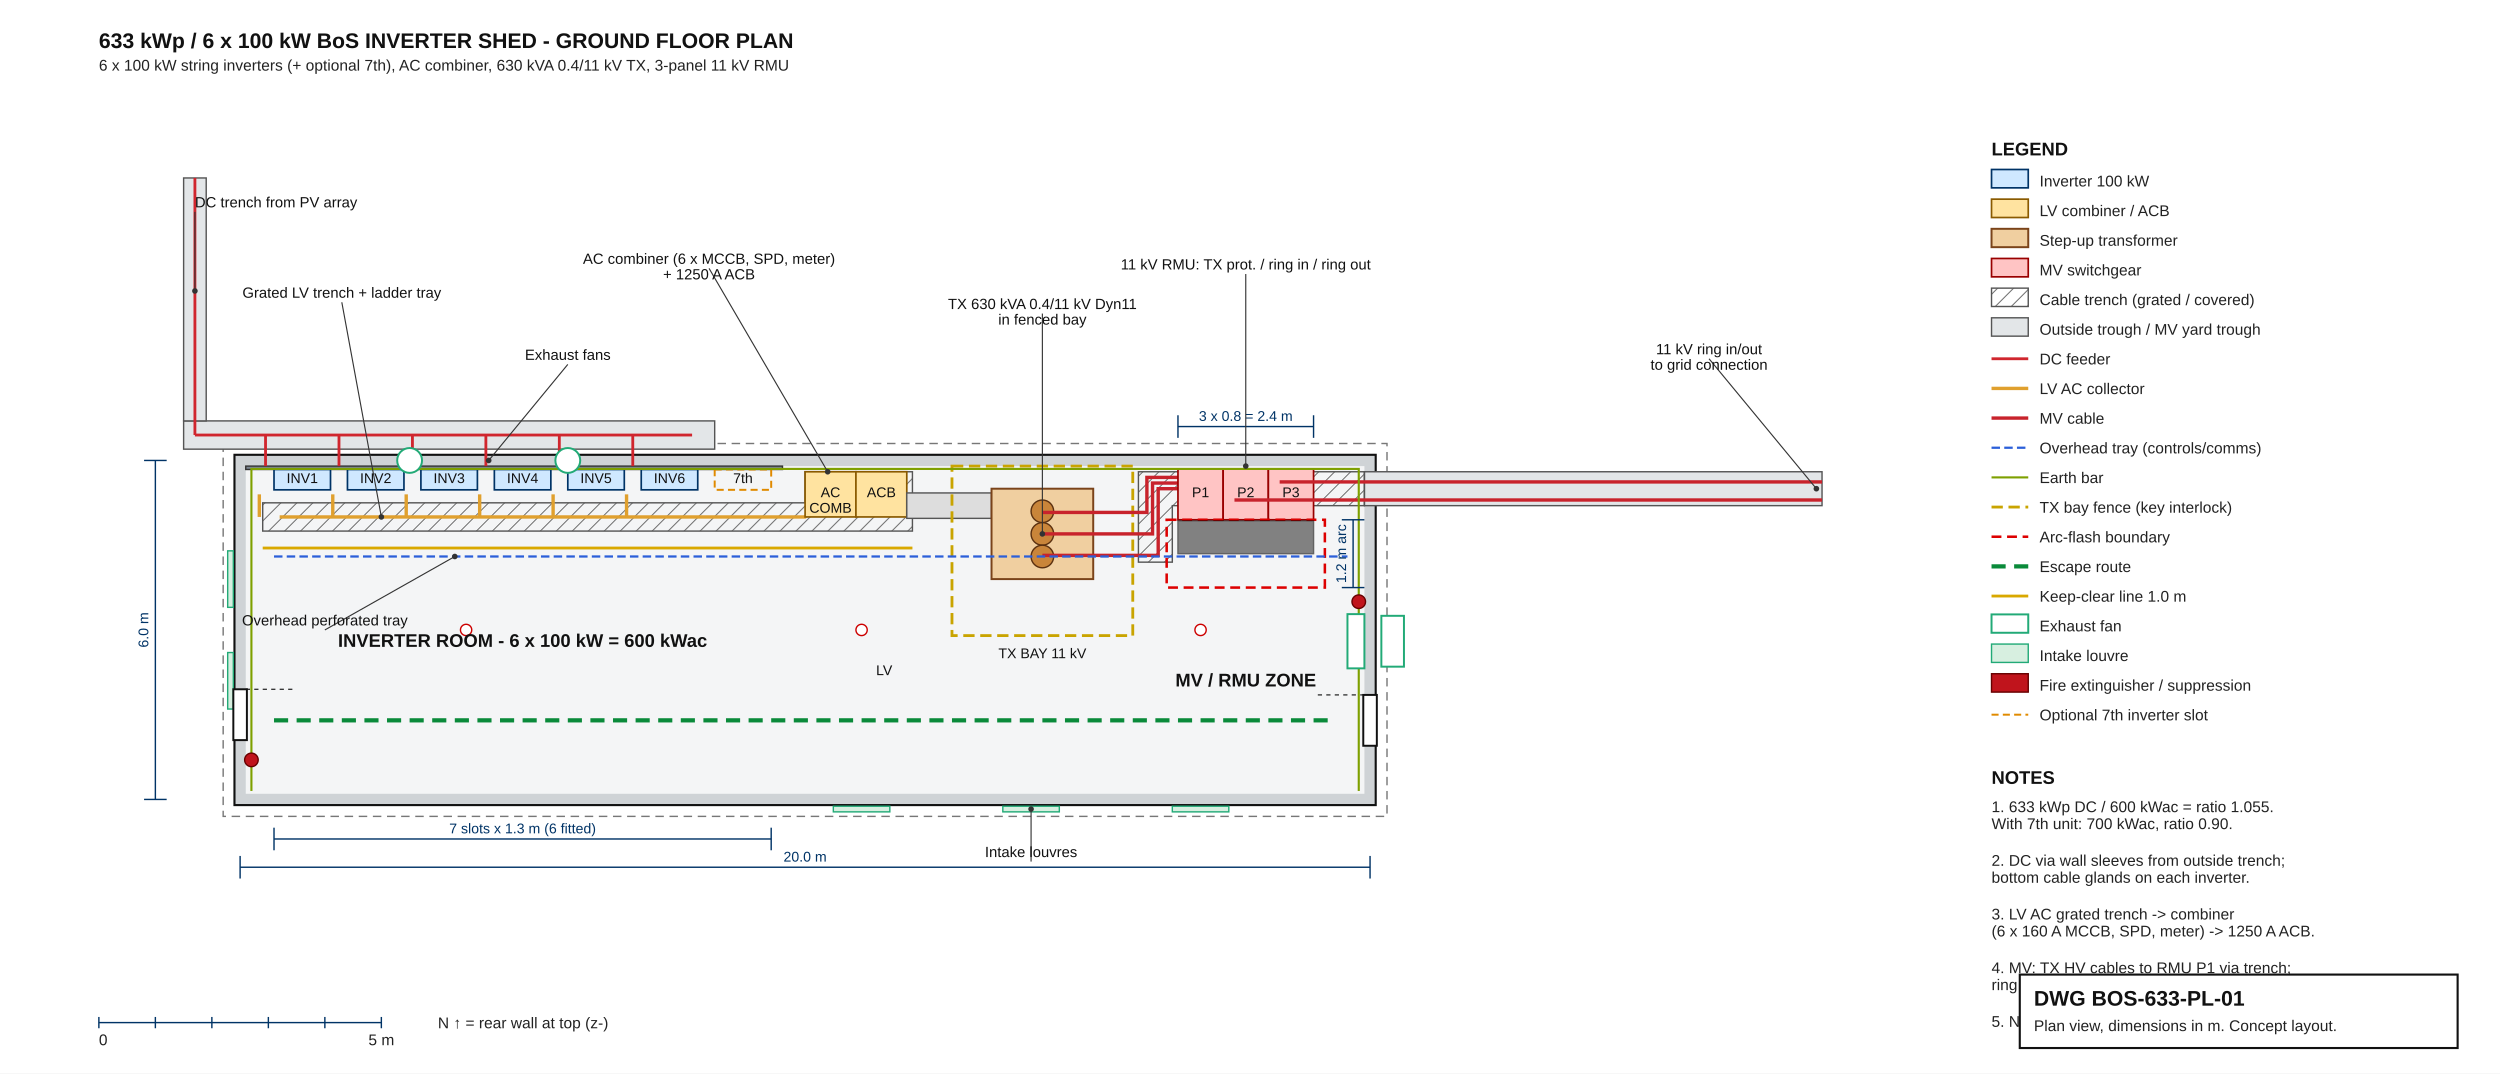
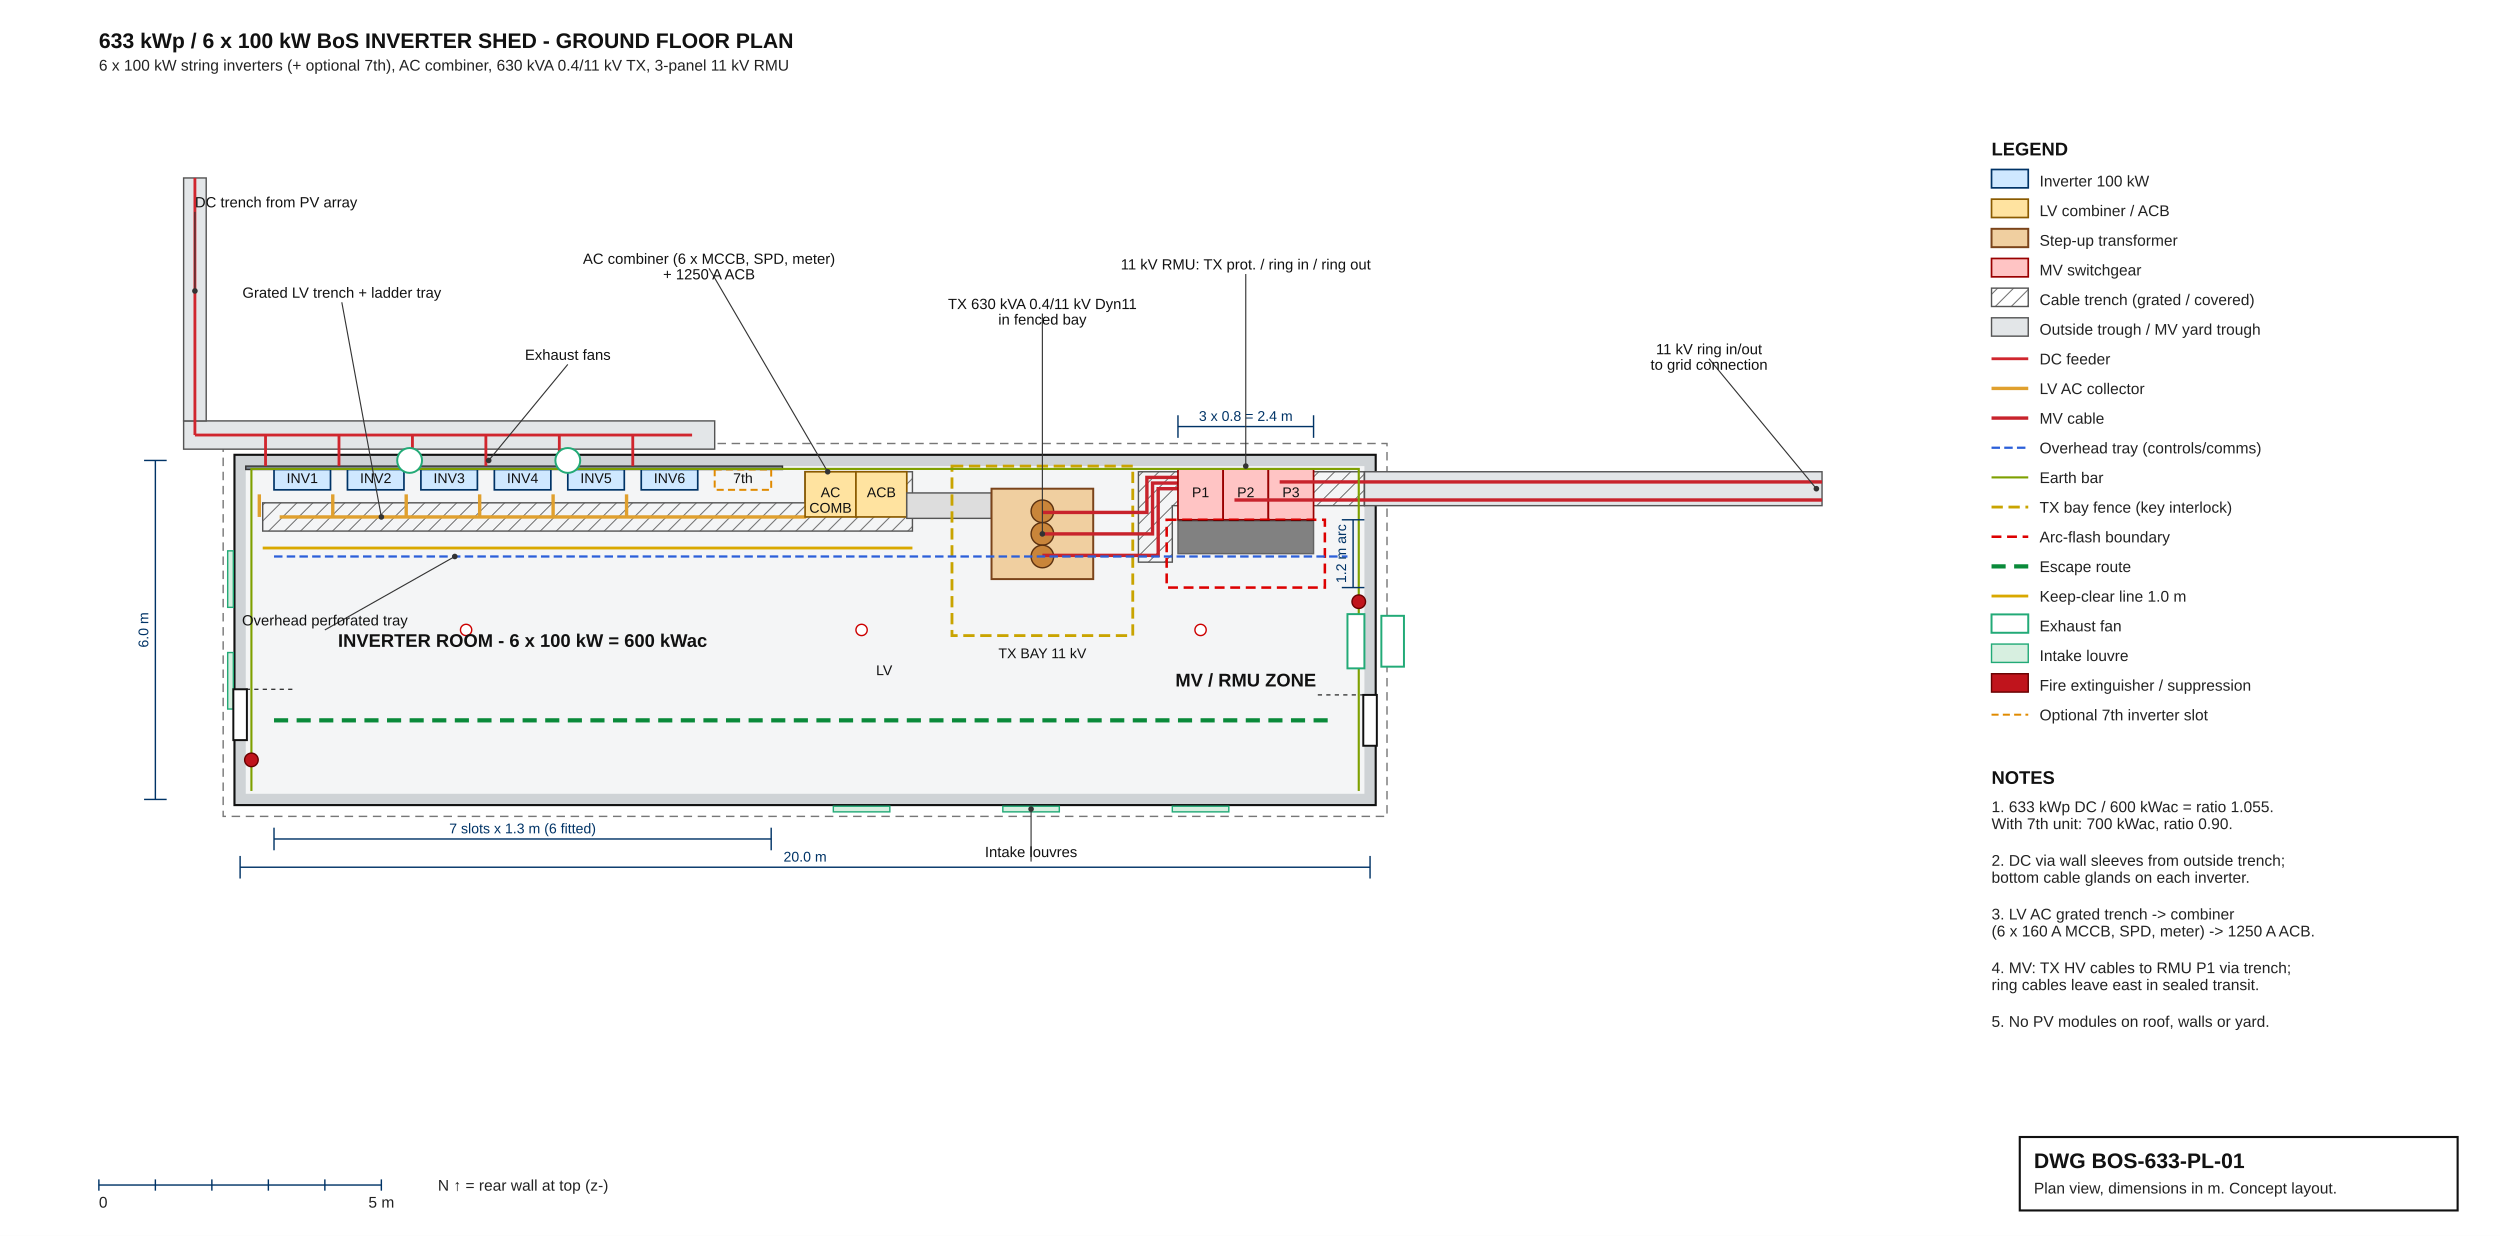
- <svg xmlns="http://www.w3.org/2000/svg" viewBox="0 0 1770 760" width="1770" height="760" font-family="Arial, sans-serif">
+ <svg xmlns="http://www.w3.org/2000/svg" viewBox="0 0 1770 875" width="1770" height="875" font-family="Arial, sans-serif">
  <style>
 .bg{fill:#fff}.h{font:bold 13px Arial;fill:#111}.th{font:bold 15px Arial;fill:#111}.lg{font:11px Arial;fill:#222}.lbl{font:10px Arial;fill:#111}.note{font:10.5px Arial;fill:#111}.dimt{font:10px Arial;fill:#036}
 .wall{fill:#cfd3d6;stroke:#111;stroke-width:1.5}.floor{fill:#f4f5f6;stroke:none}.plinth{fill:none;stroke:#777;stroke-width:1;stroke-dasharray:6 4}
 .trench{fill:url(#hat);stroke:#555;stroke-width:1}.trough{fill:#e3e6e8;stroke:#555;stroke-width:1}.rack{fill:#7a8590;stroke:#333}
 .inv{fill:#cfe8ff;stroke:#036;stroke-width:1.2}.slot{fill:none;stroke:#e08a00;stroke-width:1.4;stroke-dasharray:5 3}.lv{fill:#ffe3a0;stroke:#8a5a00;stroke-width:1.2}
 .tx{fill:#f0cfa0;stroke:#7a431a;stroke-width:1.4}.coil{fill:#c9853a;stroke:#5a3010}.fence{fill:none;stroke:#c9a400;stroke-width:2;stroke-dasharray:8 4}
 .mv{fill:#ffc4c4;stroke:#900;stroke-width:1.2}.duct{fill:#ddd;stroke:#555}.arc{fill:none;stroke:#d00;stroke-width:1.8;stroke-dasharray:7 4}.mat{fill:#333;stroke:#000}
 .dc{stroke:#d0262e;stroke-width:2;fill:none}.ac{stroke:#e0a02e;stroke-width:2.4;fill:none}.mvc{stroke:#c8232c;stroke-width:2.4;fill:none}.ctl{stroke:#2b5fd9;stroke-width:1.6;stroke-dasharray:6 3;fill:none}
 .earth{stroke:#7ea000;stroke-width:1.5;fill:none}.fan{fill:#fff;stroke:#2a7;stroke-width:1.4}.louv{fill:#d7efe0;stroke:#2a7}.ac2{fill:#fff;stroke:#2a7;stroke-width:1.4}
 .ext{fill:#c0141c;stroke:#600}.det{fill:#fff;stroke:#c00}.exit{fill:#0a8a3a;stroke:#063}.door{fill:#fff;stroke:#111;stroke-width:1.4}.swing{fill:none;stroke:#111;stroke-width:.8;stroke-dasharray:3 3}
 .hz{fill:url(#haz);stroke:#111;stroke-width:.8}.line{stroke:#d9a800;stroke-width:2;fill:none}.route{stroke:#0a8a3a;stroke-width:3;stroke-dasharray:10 6;fill:none}
 .dim{stroke:#036;stroke-width:1;fill:none}.lead{stroke:#333;stroke-width:.8}.dot{fill:#333}.tb{fill:#fff;stroke:#111;stroke-width:1.5}.zone{fill:none;stroke:#888;stroke-width:1;stroke-dasharray:2 4}
</style>
  <defs>
    <pattern id="hat" width="8" height="8" patternUnits="userSpaceOnUse" patternTransform="rotate(45)">
      <line x1="0" y1="0" x2="0" y2="8" stroke="#777" stroke-width="1.4" />
    </pattern>
    <pattern id="haz" width="10" height="10" patternUnits="userSpaceOnUse" patternTransform="rotate(45)">
      <rect width="5" height="10" fill="#f2c500" />
      <rect x="5" width="5" height="10" fill="#111" />
    </pattern>
  </defs>
-   <rect class="bg" width="1770" height="760" />
+   <rect class="bg" width="1770" height="875" />
  <text class="th" x="70" y="34">633 kWp / 6 x 100 kW BoS INVERTER SHED - GROUND FLOOR PLAN</text>
  <text class="lg" x="70" y="50">6 x 100 kW string inverters (+ optional 7th), AC combiner, 630 kVA 0.4/11 kV TX, 3-panel 11 kV RMU</text>
  <rect class="plinth" x="158.0" y="314.0" width="824.0" height="264.0" />
  <rect class="wall" x="166.0" y="322.0" width="808.0" height="248.0" />
  <rect class="floor" x="174.0" y="330.0" width="792.0" height="232.0" />
  <rect class="trough" x="130.0" y="298.0" width="376.0" height="20.0" />
  <rect class="trough" x="130.0" y="126.0" width="16.0" height="172.0" />
  <line class="dc" x1="138.0" y1="126.0" x2="138.0" y2="308.0" />
  <line class="dc" x1="138.0" y1="308.0" x2="490.0" y2="308.0" />
  <rect class="trough" x="966.0" y="334.0" width="324.0" height="24.0" />
  <polygon class="trench" points="186.0,356.0 570.0,356.0 570.0,334.0 646.0,334.0 646.0,376.0 186.0,376.0" />
  <polygon class="trench" points="806.0,398.0 830.0,398.0 830.0,358.0 966.0,358.0 966.0,334.0 806.0,334.0" />
  <rect class="rack" x="174.0" y="330.0" width="380.0" height="2.4" />
  <rect class="inv" x="194.0" y="332.4" width="40.0" height="14.4" />
  <text class="lbl" x="214.0" y="342.0" text-anchor="middle">INV1</text>
  <line class="dc" x1="188.0" y1="308.0" x2="188.0" y2="330.0" />
  <line class="ac" x1="183.6" y1="350.0" x2="183.6" y2="366.0" />
  <rect class="inv" x="246.0" y="332.4" width="40.0" height="14.4" />
  <text class="lbl" x="266.0" y="342.0" text-anchor="middle">INV2</text>
  <line class="dc" x1="240.0" y1="308.0" x2="240.0" y2="330.0" />
  <line class="ac" x1="235.6" y1="350.0" x2="235.6" y2="366.0" />
  <rect class="inv" x="298.0" y="332.4" width="40.0" height="14.4" />
  <text class="lbl" x="318.0" y="342.0" text-anchor="middle">INV3</text>
  <line class="dc" x1="292.0" y1="308.0" x2="292.0" y2="330.0" />
  <line class="ac" x1="287.6" y1="350.0" x2="287.6" y2="366.0" />
  <rect class="inv" x="350.0" y="332.4" width="40.0" height="14.4" />
  <text class="lbl" x="370.0" y="342.0" text-anchor="middle">INV4</text>
  <line class="dc" x1="344.0" y1="308.0" x2="344.0" y2="330.0" />
  <line class="ac" x1="339.6" y1="350.0" x2="339.6" y2="366.0" />
  <rect class="inv" x="402.0" y="332.4" width="40.0" height="14.4" />
  <text class="lbl" x="422.0" y="342.0" text-anchor="middle">INV5</text>
  <line class="dc" x1="396.0" y1="308.0" x2="396.0" y2="330.0" />
  <line class="ac" x1="391.6" y1="350.0" x2="391.6" y2="366.0" />
  <rect class="inv" x="454.0" y="332.4" width="40.0" height="14.4" />
  <text class="lbl" x="474.0" y="342.0" text-anchor="middle">INV6</text>
  <line class="dc" x1="448.0" y1="308.0" x2="448.0" y2="330.0" />
  <line class="ac" x1="443.6" y1="350.0" x2="443.6" y2="366.0" />
  <rect class="slot" x="506.0" y="332.4" width="40.0" height="14.4" />
  <text class="lbl" x="526.0" y="342.0" text-anchor="middle">7th</text>
  <polyline class="ac" fill="none" points="198.0,366.0 570.0,366.0 582.0,354.0" />
  <rect class="lv" x="570.0" y="334.0" width="36.0" height="32.0" />
  <text class="lbl" x="588.0" y="352.0" text-anchor="middle">AC</text>
  <text class="lbl" x="588.0" y="363.0" text-anchor="middle">COMB</text>
  <rect class="lv" x="606.0" y="334.0" width="36.0" height="32.0" />
  <text class="lbl" x="624.0" y="352.0" text-anchor="middle">ACB</text>
  <rect class="duct" x="642.0" y="349.0" width="60.0" height="18.0" />
  <rect class="fence" x="674.0" y="330.0" width="128.0" height="120.0" />
  <rect class="tx" x="702.0" y="346.0" width="72.0" height="64.0" />
  <circle class="coil" cx="738.0" cy="362.0" r="8.0" />
  <circle class="coil" cx="738.0" cy="378.0" r="8.0" />
  <circle class="coil" cx="738.0" cy="394.0" r="8.0" />
  <text class="lbl" x="738.0" y="466.0" text-anchor="middle">TX BAY 11 kV</text>
  <polyline class="mvc" fill="none" points="738.0,362.8 812.0,362.8 812.0,338.0 842.0,338.0" />
  <polyline class="mvc" fill="none" points="738.0,378.0 816.0,378.0 816.0,342.0 850.0,342.0" />
  <polyline class="mvc" fill="none" points="738.0,393.2 820.0,393.2 820.0,346.0 858.0,346.0" />
  <rect class="mv" x="834.0" y="332.0" width="32.0" height="36.0" />
  <text class="lbl" x="850.0" y="352.0" text-anchor="middle">P1</text>
  <rect class="mv" x="866.0" y="332.0" width="32.0" height="36.0" />
  <text class="lbl" x="882.0" y="352.0" text-anchor="middle">P2</text>
  <rect class="mv" x="898.0" y="332.0" width="32.0" height="36.0" />
  <text class="lbl" x="914.0" y="352.0" text-anchor="middle">P3</text>
  <rect class="arc" x="826.0" y="368.0" width="112.0" height="48.0" />
  <rect class="mat" x="834.0" y="368.8" width="96.0" height="23.2" opacity=".6" />
  <polyline class="mvc" fill="none" points="874.0,354.0 1290.0,354.0" />
  <polyline class="mvc" fill="none" points="906.0,341.2 1290.0,341.2" />
  <polyline class="ctl" fill="none" points="194.0,394.0 954.0,394.0" />
  <polyline class="earth" fill="none" points="178.0,560.0 178.0,332.0 962.0,332.0 962.0,560.0" />
  <circle class="fan" cx="290.0" cy="326.0" r="8.8" />
  <circle class="fan" cx="402.0" cy="326.0" r="8.8" />
  <rect class="louv" x="590.0" y="570.8" width="40.0" height="4.0" />
  <rect class="louv" x="710.0" y="570.8" width="40.0" height="4.0" />
  <rect class="louv" x="830.0" y="570.8" width="40.0" height="4.0" />
  <rect class="louv" x="161.2" y="390.0" width="4.0" height="40.0" />
  <rect class="louv" x="161.2" y="462.0" width="4.0" height="40.0" />
  <rect class="ac2" x="954.0" y="434.8" width="12.0" height="38.4" />
  <rect class="ac2" x="978.0" y="436.0" width="16.0" height="36.0" />
  <rect class="door" x="165.2" y="488.0" width="9.6" height="36.0" />
  <line class="swing" x1="174.0" y1="488.0" x2="210.0" y2="488.0" />
  <rect class="door" x="965.2" y="492.0" width="9.6" height="36.0" />
  <line class="swing" x1="966.0" y1="492.0" x2="930.0" y2="492.0" />
  <circle class="ext" cx="178.0" cy="538.0" r="4.8" />
  <circle class="ext" cx="962.0" cy="426.0" r="4.8" />
  <circle class="det" cx="330.0" cy="446.0" r="4.0" />
  <circle class="det" cx="610.0" cy="446.0" r="4.0" />
  <circle class="det" cx="850.0" cy="446.0" r="4.0" />
  <line class="line" x1="186.0" y1="388.0" x2="646.0" y2="388.0" />
  <polyline class="route" fill="none" points="194.0,510.0 946.0,510.0" />
  <line class="dim" x1="170.0" y1="614.0" x2="970.0" y2="614.0" />
  <line class="dim" x1="170.0" y1="606.0" x2="170.0" y2="622.0" />
  <line class="dim" x1="970.0" y1="606.0" x2="970.0" y2="622.0" />
  <text class="dimt" x="570.0" y="610.0" text-anchor="middle">20.0 m</text>
  <line class="dim" x1="110.0" y1="326.0" x2="110.0" y2="566.0" />
  <line class="dim" x1="102.0" y1="326.0" x2="118.0" y2="326.0" />
  <line class="dim" x1="102.0" y1="566.0" x2="118.0" y2="566.0" />
  <text class="dimt" transform="translate(105.0,446.0) rotate(-90)" text-anchor="middle">6.0 m</text>
  <line class="dim" x1="194.0" y1="594.0" x2="546.0" y2="594.0" />
  <line class="dim" x1="194.0" y1="586.0" x2="194.0" y2="602.0" />
  <line class="dim" x1="546.0" y1="586.0" x2="546.0" y2="602.0" />
  <text class="dimt" x="370.0" y="590.0" text-anchor="middle">7 slots x 1.3 m (6 fitted)</text>
  <line class="dim" x1="834.0" y1="302.0" x2="930.0" y2="302.0" />
  <line class="dim" x1="834.0" y1="294.0" x2="834.0" y2="310.0" />
  <line class="dim" x1="930.0" y1="294.0" x2="930.0" y2="310.0" />
  <text class="dimt" x="882.0" y="298.0" text-anchor="middle">3 x 0.8 = 2.4 m</text>
  <line class="dim" x1="958.0" y1="368.0" x2="958.0" y2="416.0" />
  <line class="dim" x1="950.0" y1="368.0" x2="966.0" y2="368.0" />
  <line class="dim" x1="950.0" y1="416.0" x2="966.0" y2="416.0" />
  <text class="dimt" transform="translate(953.0,392.0) rotate(-90)" text-anchor="middle">1.2 m arc</text>
  <text class="h" x="370.0" y="458.0" text-anchor="middle">INVERTER ROOM  -  6 x 100 kW = 600 kWac</text>
  <text class="h" x="882.0" y="486.0" text-anchor="middle">MV / RMU ZONE</text>
  <text class="lbl" x="626.0" y="478.0" text-anchor="middle">LV</text>
  <line class="lead" x1="138.0" y1="206.0" x2="138.0" y2="150.0" />
  <circle class="dot" cx="138.0" cy="206.0" r="2.0" />
  <text class="note" x="138.0" y="146.8" text-anchor="start">DC trench from PV array</text>
  <line class="lead" x1="270.0" y1="366.0" x2="242.0" y2="214.0" />
  <circle class="dot" cx="270.0" cy="366.0" r="2.0" />
  <text class="note" x="242.0" y="210.8" text-anchor="middle">Grated LV trench + ladder tray</text>
  <line class="lead" x1="738.0" y1="378.0" x2="738.0" y2="222.0" />
  <circle class="dot" cx="738.0" cy="378.0" r="2.0" />
  <text class="note" x="738.0" y="218.8" text-anchor="middle">TX 630 kVA 0.4/11 kV Dyn11</text>
  <text class="note" x="738.0" y="229.8" text-anchor="middle">in fenced bay</text>
  <line class="lead" x1="882.0" y1="330.0" x2="882.0" y2="194.0" />
  <circle class="dot" cx="882.0" cy="330.0" r="2.0" />
  <text class="note" x="882.0" y="190.8" text-anchor="middle">11 kV RMU: TX prot. / ring in / ring out</text>
  <line class="lead" x1="1286.0" y1="346.0" x2="1210.0" y2="254.0" />
  <circle class="dot" cx="1286.0" cy="346.0" r="2.0" />
  <text class="note" x="1210.0" y="250.8" text-anchor="middle">11 kV ring in/out</text>
  <text class="note" x="1210.0" y="261.8" text-anchor="middle">to grid connection</text>
  <line class="lead" x1="586.0" y1="334.0" x2="502.0" y2="190.0" />
  <circle class="dot" cx="586.0" cy="334.0" r="2.0" />
  <text class="note" x="502.0" y="186.8" text-anchor="middle">AC combiner (6 x MCCB, SPD, meter)</text>
  <text class="note" x="502.0" y="197.8" text-anchor="middle">+ 1250 A ACB</text>
  <line class="lead" x1="346.0" y1="326.0" x2="402.0" y2="258.0" />
  <circle class="dot" cx="346.0" cy="326.0" r="2.0" />
  <text class="note" x="402.0" y="254.8" text-anchor="middle">Exhaust fans</text>
  <line class="lead" x1="730.0" y1="572.8" x2="730.0" y2="610.0" />
  <circle class="dot" cx="730.0" cy="572.8" r="2.0" />
  <text class="note" x="730.0" y="606.8" text-anchor="middle">Intake louvres</text>
  <line class="lead" x1="322.0" y1="394.0" x2="230.0" y2="446.0" />
  <circle class="dot" cx="322.0" cy="394.0" r="2.0" />
  <text class="note" x="230.0" y="442.8" text-anchor="middle">Overhead perforated tray</text>
  <text class="h" x="1410" y="110">LEGEND</text>
  <rect class="inv" x="1410" y="120" width="26" height="13" />
  <text class="lg" x="1444" y="132">Inverter 100 kW</text>
  <rect class="lv" x="1410" y="141" width="26" height="13" />
  <text class="lg" x="1444" y="153">LV combiner / ACB</text>
  <rect class="tx" x="1410" y="162" width="26" height="13" />
  <text class="lg" x="1444" y="174">Step-up transformer</text>
  <rect class="mv" x="1410" y="183" width="26" height="13" />
  <text class="lg" x="1444" y="195">MV switchgear</text>
  <rect class="trench" x="1410" y="204" width="26" height="13" />
  <text class="lg" x="1444" y="216">Cable trench (grated / covered)</text>
  <rect class="trough" x="1410" y="225" width="26" height="13" />
  <text class="lg" x="1444" y="237">Outside trough / MV yard trough</text>
  <line class="dc" x1="1410" y1="254" x2="1436" y2="254" />
  <text class="lg" x="1444" y="258">DC feeder</text>
  <line class="ac" x1="1410" y1="275" x2="1436" y2="275" />
  <text class="lg" x="1444" y="279">LV AC collector</text>
  <line class="mvc" x1="1410" y1="296" x2="1436" y2="296" />
  <text class="lg" x="1444" y="300">MV cable</text>
  <line class="ctl" x1="1410" y1="317" x2="1436" y2="317" />
  <text class="lg" x="1444" y="321">Overhead tray (controls/comms)</text>
  <line class="earth" x1="1410" y1="338" x2="1436" y2="338" />
  <text class="lg" x="1444" y="342">Earth bar</text>
  <line class="fence" x1="1410" y1="359" x2="1436" y2="359" />
  <text class="lg" x="1444" y="363">TX bay fence (key interlock)</text>
  <line class="arc" x1="1410" y1="380" x2="1436" y2="380" />
  <text class="lg" x="1444" y="384">Arc-flash boundary</text>
  <line class="route" x1="1410" y1="401" x2="1436" y2="401" />
  <text class="lg" x="1444" y="405">Escape route</text>
  <line class="line" x1="1410" y1="422" x2="1436" y2="422" />
  <text class="lg" x="1444" y="426">Keep-clear line 1.0 m</text>
  <rect class="fan" x="1410" y="435" width="26" height="13" />
  <text class="lg" x="1444" y="447">Exhaust fan</text>
  <rect class="louv" x="1410" y="456" width="26" height="13" />
  <text class="lg" x="1444" y="468">Intake louvre</text>
  <rect class="ext" x="1410" y="477" width="26" height="13" />
  <text class="lg" x="1444" y="489">Fire extinguisher / suppression</text>
  <line class="slot" x1="1410" y1="506" x2="1436" y2="506" />
  <text class="lg" x="1444" y="510">Optional 7th inverter slot</text>
  <text class="h" x="1410" y="555">NOTES</text>
  <text class="lg" x="1410" y="575">1. 633 kWp DC / 600 kWac = ratio 1.055.</text>
  <text class="lg" x="1410" y="587">   With 7th unit: 700 kWac, ratio 0.90.</text>
  <text class="lg" x="1410" y="613">2. DC via wall sleeves from outside trench;</text>
  <text class="lg" x="1410" y="625">   bottom cable glands on each inverter.</text>
  <text class="lg" x="1410" y="651">3. LV AC grated trench -&gt; combiner</text>
  <text class="lg" x="1410" y="663">   (6 x 160 A MCCB, SPD, meter) -&gt; 1250 A ACB.</text>
  <text class="lg" x="1410" y="689">4. MV: TX HV cables to RMU P1 via trench;</text>
  <text class="lg" x="1410" y="701">   ring cables leave east in sealed transit.</text>
  <text class="lg" x="1410" y="727">5. No PV modules on roof, walls or yard.</text>
-   <rect class="tb" x="1430" y="690" width="310" height="52" />
-   <text class="th" x="1440" y="712">DWG BOS-633-PL-01</text>
-   <text class="lg" x="1440" y="730">Plan view, dimensions in m. Concept layout.</text>
-   <line class="dim" x1="70" y1="724" x2="270" y2="724" />
-   <line class="dim" x1="70" y1="720" x2="70" y2="728" />
-   <line class="dim" x1="110" y1="720" x2="110" y2="728" />
-   <line class="dim" x1="150" y1="720" x2="150" y2="728" />
-   <line class="dim" x1="190" y1="720" x2="190" y2="728" />
-   <line class="dim" x1="230" y1="720" x2="230" y2="728" />
-   <line class="dim" x1="270" y1="720" x2="270" y2="728" />
-   <text class="lg" x="70" y="740">0</text>
-   <text class="lg" x="270" y="740" text-anchor="middle">5 m</text>
-   <text class="lg" x="310" y="728">N ↑ = rear wall at top (z-)</text>
+   <rect class="tb" x="1430" y="805" width="310" height="52" />
+   <text class="th" x="1440" y="827">DWG BOS-633-PL-01</text>
+   <text class="lg" x="1440" y="845">Plan view, dimensions in m. Concept layout.</text>
+   <line class="dim" x1="70" y1="839" x2="270" y2="839" />
+   <line class="dim" x1="70" y1="835" x2="70" y2="843" />
+   <line class="dim" x1="110" y1="835" x2="110" y2="843" />
+   <line class="dim" x1="150" y1="835" x2="150" y2="843" />
+   <line class="dim" x1="190" y1="835" x2="190" y2="843" />
+   <line class="dim" x1="230" y1="835" x2="230" y2="843" />
+   <line class="dim" x1="270" y1="835" x2="270" y2="843" />
+   <text class="lg" x="70" y="855">0</text>
+   <text class="lg" x="270" y="855" text-anchor="middle">5 m</text>
+   <text class="lg" x="310" y="843">N ↑ = rear wall at top (z-)</text>
</svg>
